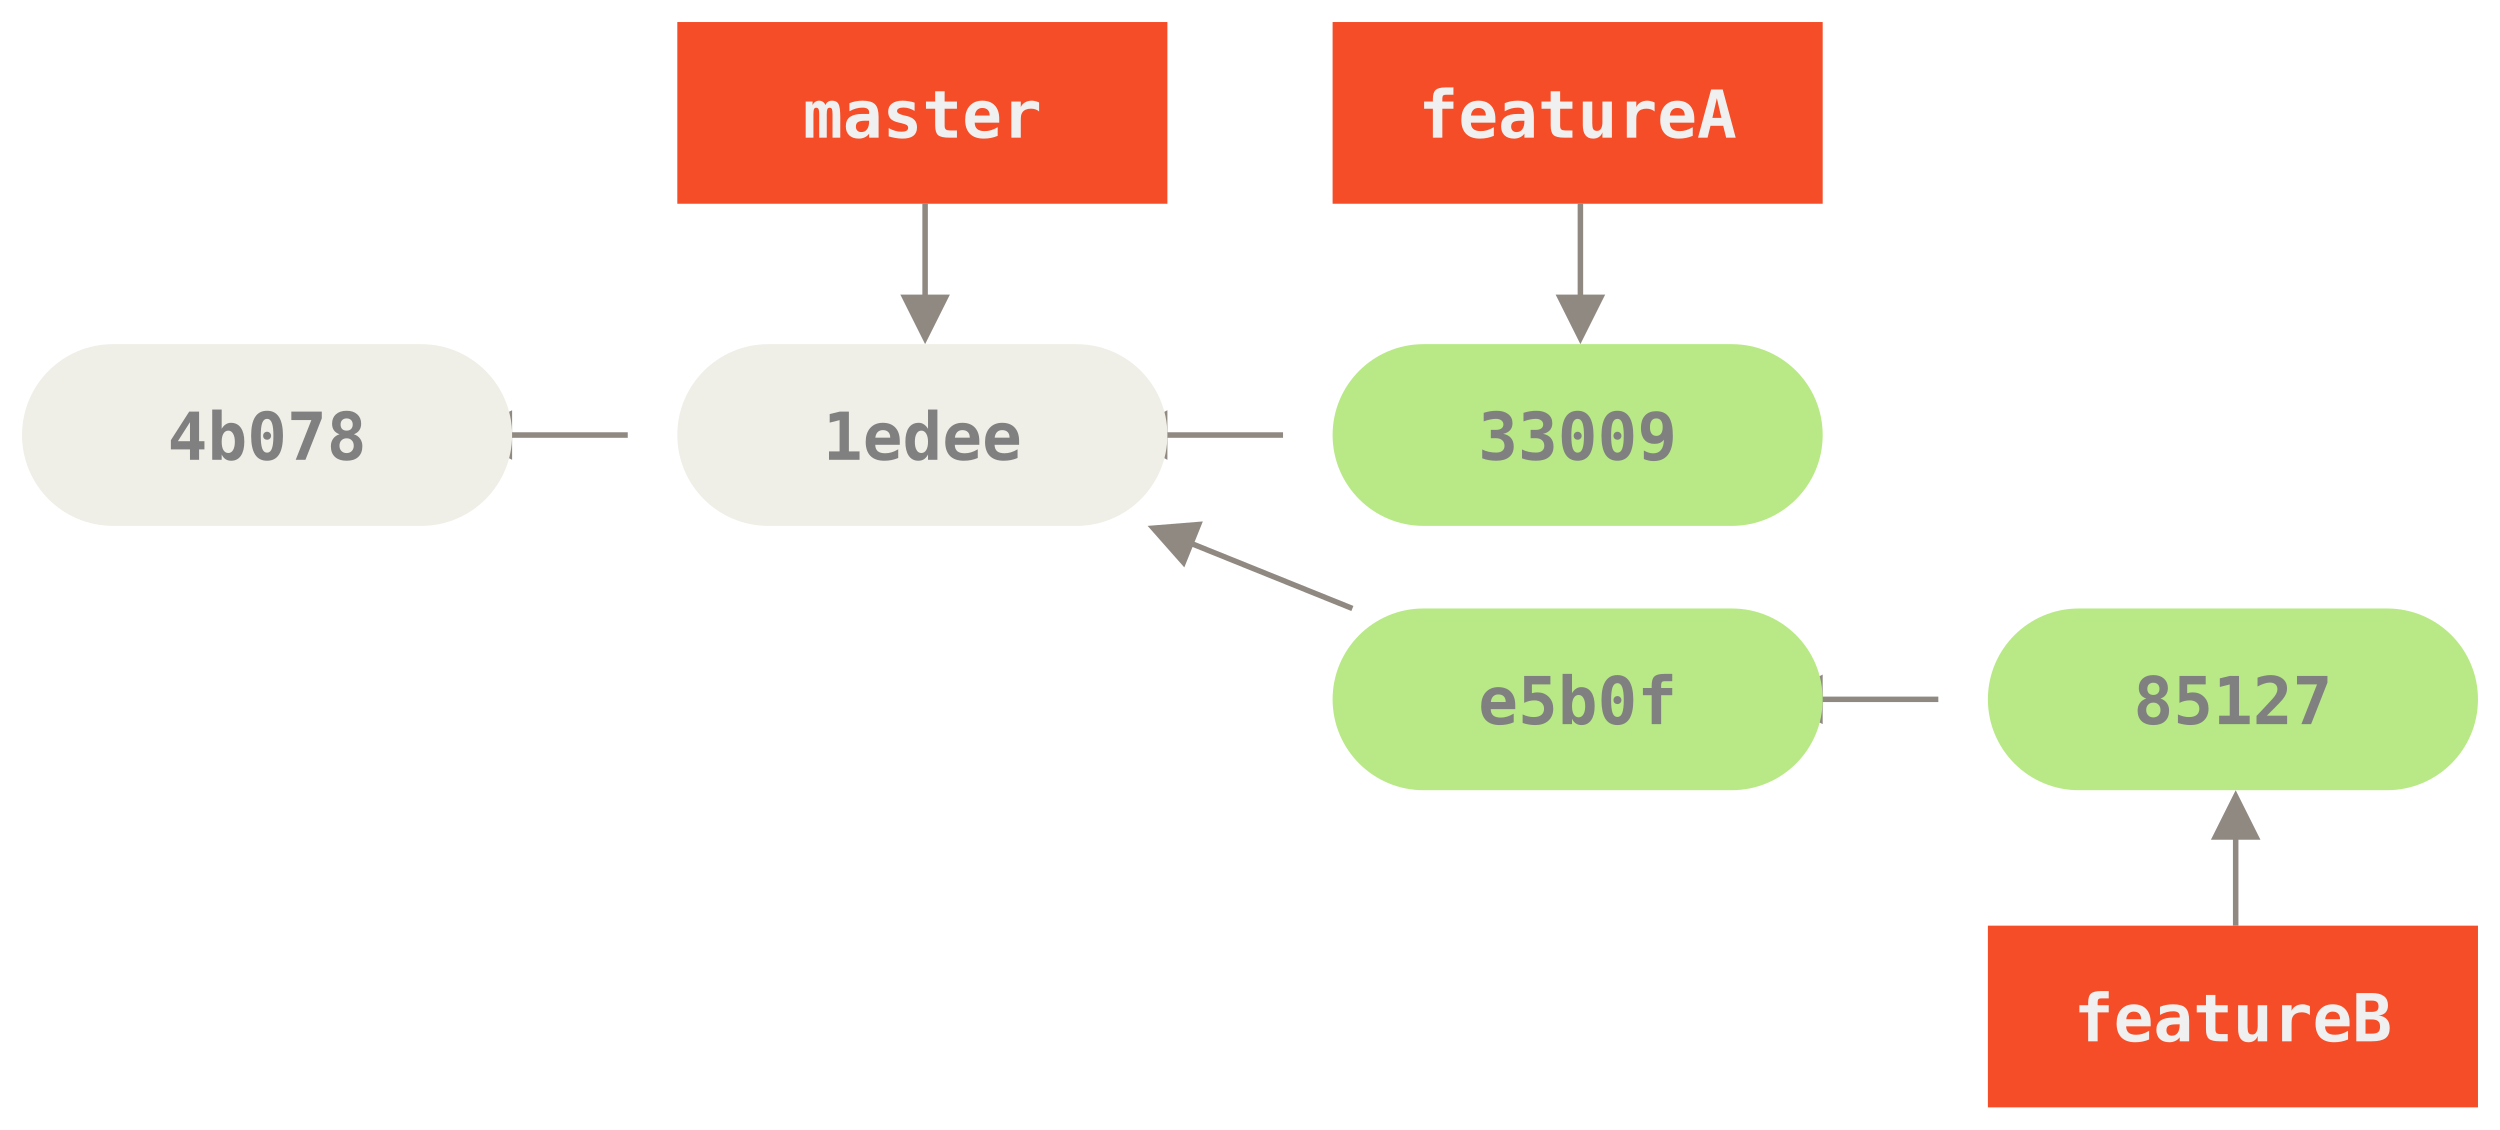
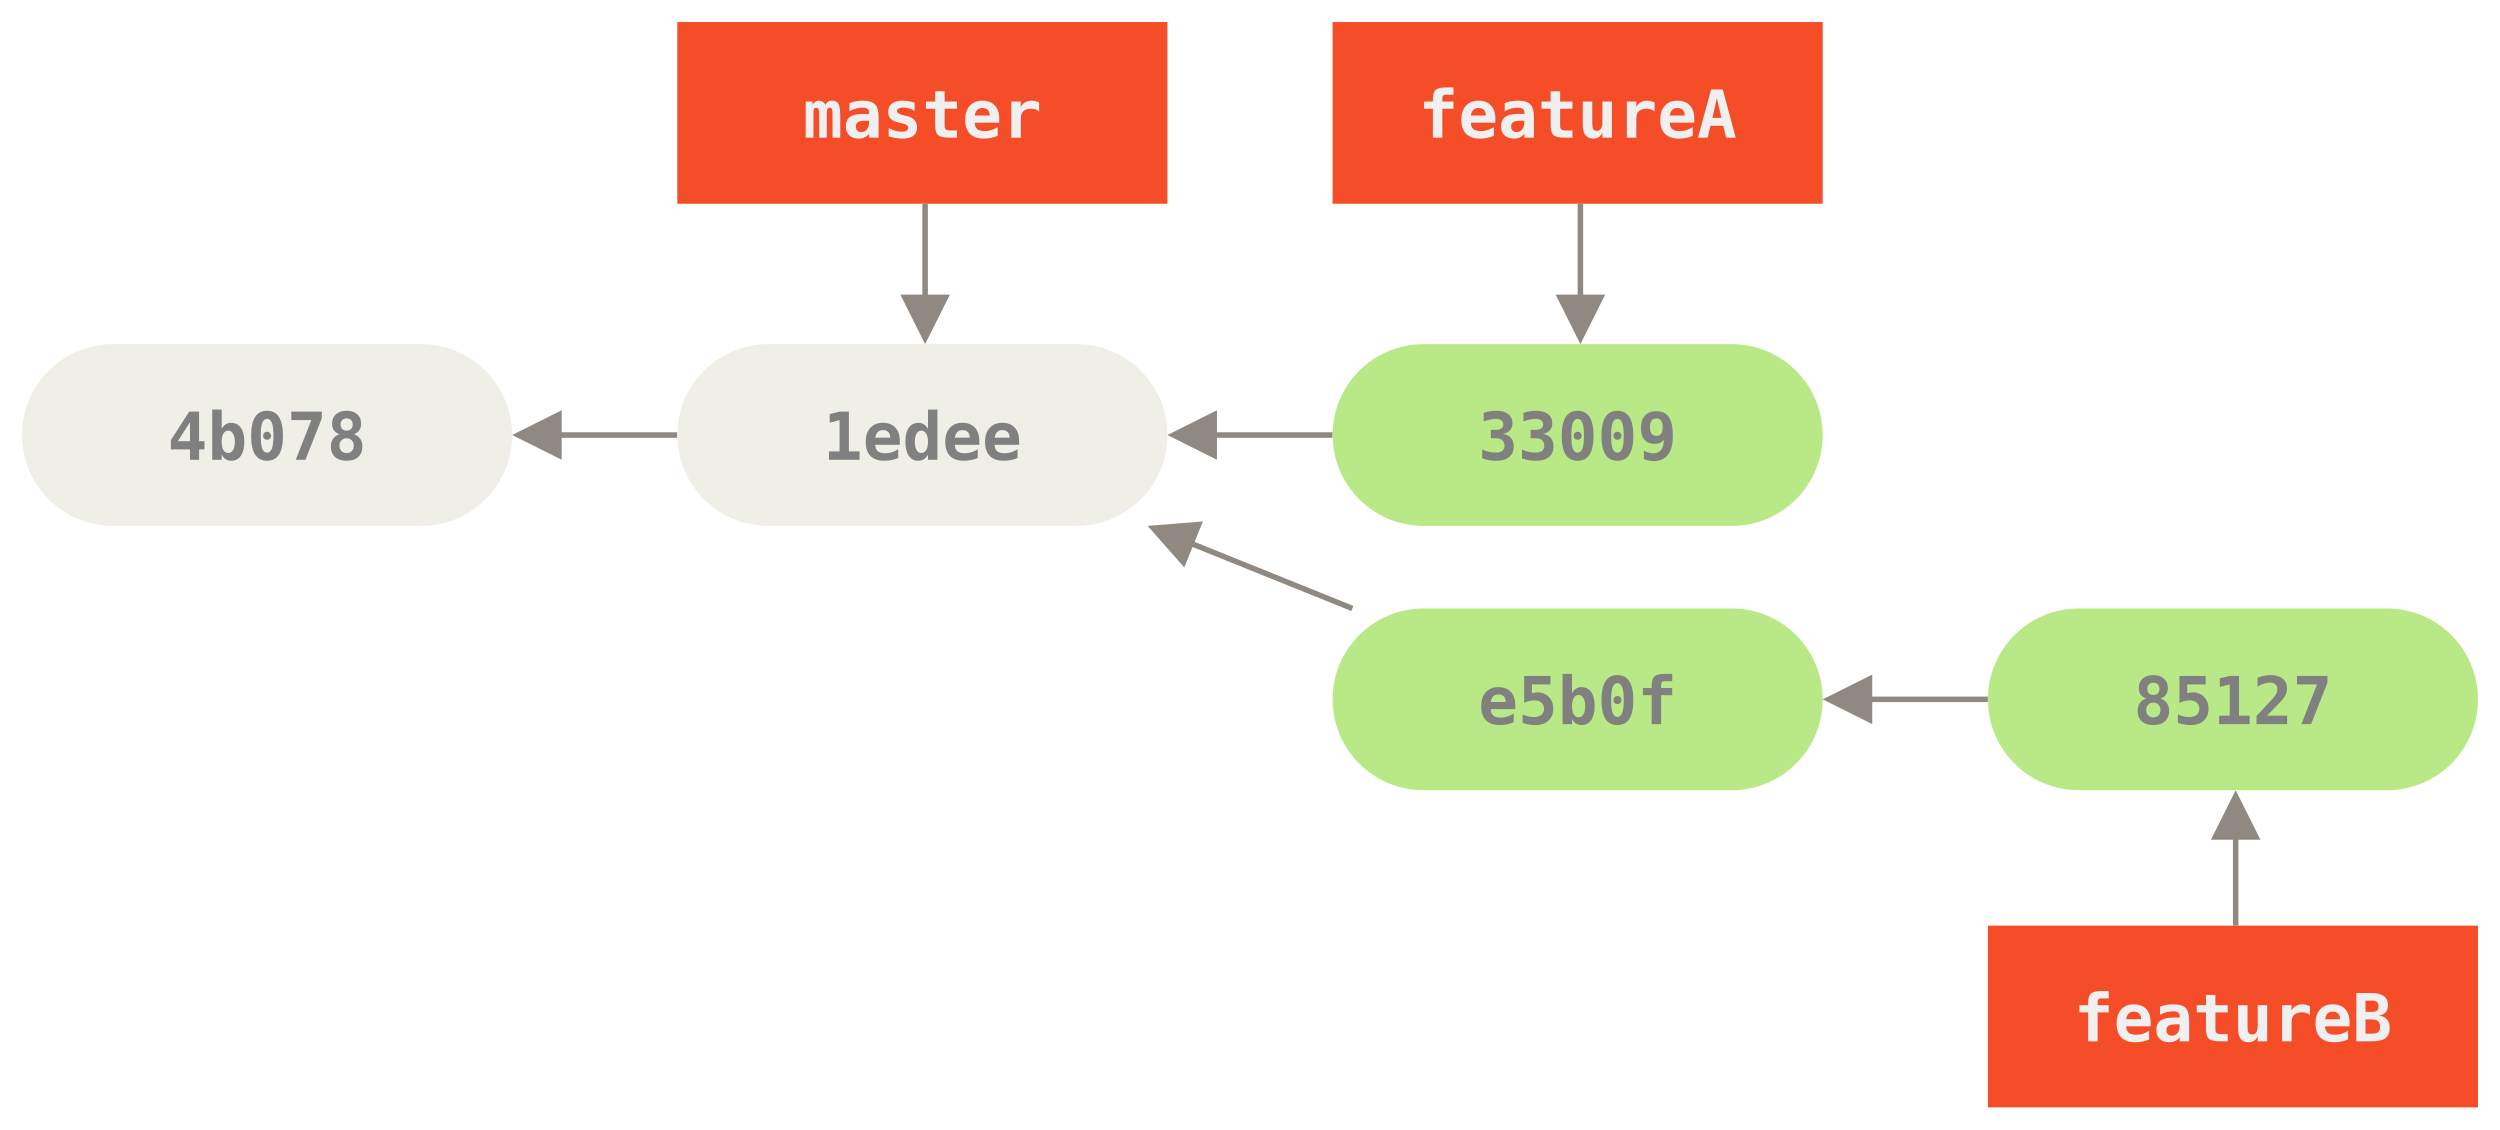
<svg xmlns="http://www.w3.org/2000/svg" version="1.1" width="908" height="410.2" viewBox="0 0 454 205.1">
-   <path d="m93 78.5h21v1h-21v4l-9-4.5 9-4.5z" fill="#8f8981" />
-   <path d="m212 78.5h21v1h-21v4l-9-4.5 9-4.5z" fill="#8f8981" />
+   <path d="m102 78.5h21v1h-21v4l-9-4.5 9-4.5z" fill="#8f8981" />
+   <path d="m221 78.5h21v1h-21v4l-9-4.5 9-4.5z" fill="#8f8981" />
  <path d="M245.781 110.036 L216.94 98.403 L218.436 94.693 L208.406 95.5 L215.069 103.04 L216.566 99.33 L245.407 110.964 Z" fill="#8f8981" />
-   <path d="m331 126.5h21v1h-21v4l-9-4.5 9-4.5z" fill="#8f8981" />
+   <path d="m340 126.5h21v1h-21v4l-9-4.5 9-4.5z" fill="#8f8981" />
  <path d="m167.5 53.5v-16.5h1v16.5h4l-4.5 9-4.5-9h4z" fill="#8f8981" />
  <path d="m286.5 53.5v-16.5h1v16.5h4l-4.5 9-4.5-9h4z" fill="#8f8981" />
  <path d="m405.5 152.5v15.6h1v-15.6h4l-4.5-9-4.5 9h4z" fill="#8f8981" />
  <g>
    <rect x="4" y="62.5" width="89" height="33" rx="16.5" ry="16.5" fill="#efefe7" />
    <text font-size="12px" font-weight="700" font-family="'JetBrains Mono', 'Source Code Pro', monospace" text-anchor="middle">
      <tspan x="48.5" y="83.5" fill="gray">4b078</tspan>
    </text>
  </g>
  <g>
    <rect x="123" y="62.5" width="89" height="33" rx="16.5" ry="16.5" fill="#efefe7" />
    <text font-size="12px" font-weight="700" font-family="'JetBrains Mono', 'Source Code Pro', monospace" text-anchor="middle">
      <tspan x="167.5" y="83.5" fill="gray">1edee</tspan>
    </text>
  </g>
  <g>
    <rect x="242" y="62.5" width="89" height="33" rx="16.5" ry="16.5" fill="#b8e986" />
    <text font-size="12px" font-weight="700" font-family="'JetBrains Mono', 'Source Code Pro', monospace" text-anchor="middle">
      <tspan x="286.5" y="83.5" fill="gray">33009</tspan>
    </text>
  </g>
  <g>
    <rect x="361" y="110.5" width="89" height="33" rx="16.5" ry="16.5" fill="#b8e986" />
    <text font-size="12px" font-weight="700" font-family="'JetBrains Mono', 'Source Code Pro', monospace" text-anchor="middle">
      <tspan x="405.5" y="131.5" fill="gray">85127</tspan>
    </text>
  </g>
  <g>
    <rect x="242" y="110.5" width="89" height="33" rx="16.5" ry="16.5" fill="#b8e986" />
    <text font-size="12px" font-weight="700" font-family="'JetBrains Mono', 'Source Code Pro', monospace" text-anchor="middle">
      <tspan x="286.5" y="131.5" fill="gray">e5b0f</tspan>
    </text>
  </g>
  <g>
    <rect x="361" y="168.1" width="89" height="33" fill="#f44d27" />
    <text font-size="12px" font-weight="700" font-family="'JetBrains Mono', 'Source Code Pro', monospace" text-anchor="middle">
      <tspan x="405.5" y="189.1" fill="#f0f0f0">featureB</tspan>
    </text>
  </g>
  <g>
    <rect x="123" y="4" width="89" height="33" fill="#f44d27" />
    <text font-size="12px" font-weight="700" font-family="'JetBrains Mono', 'Source Code Pro', monospace" text-anchor="middle">
      <tspan x="167.5" y="25" fill="#f0f0f0">master</tspan>
    </text>
  </g>
  <g>
    <rect x="242" y="4" width="89" height="33" fill="#f44d27" />
    <text font-size="12px" font-weight="700" font-family="'JetBrains Mono', 'Source Code Pro', monospace" text-anchor="middle">
      <tspan x="286.5" y="25" fill="#f0f0f0">featureA</tspan>
    </text>
  </g>
</svg>
